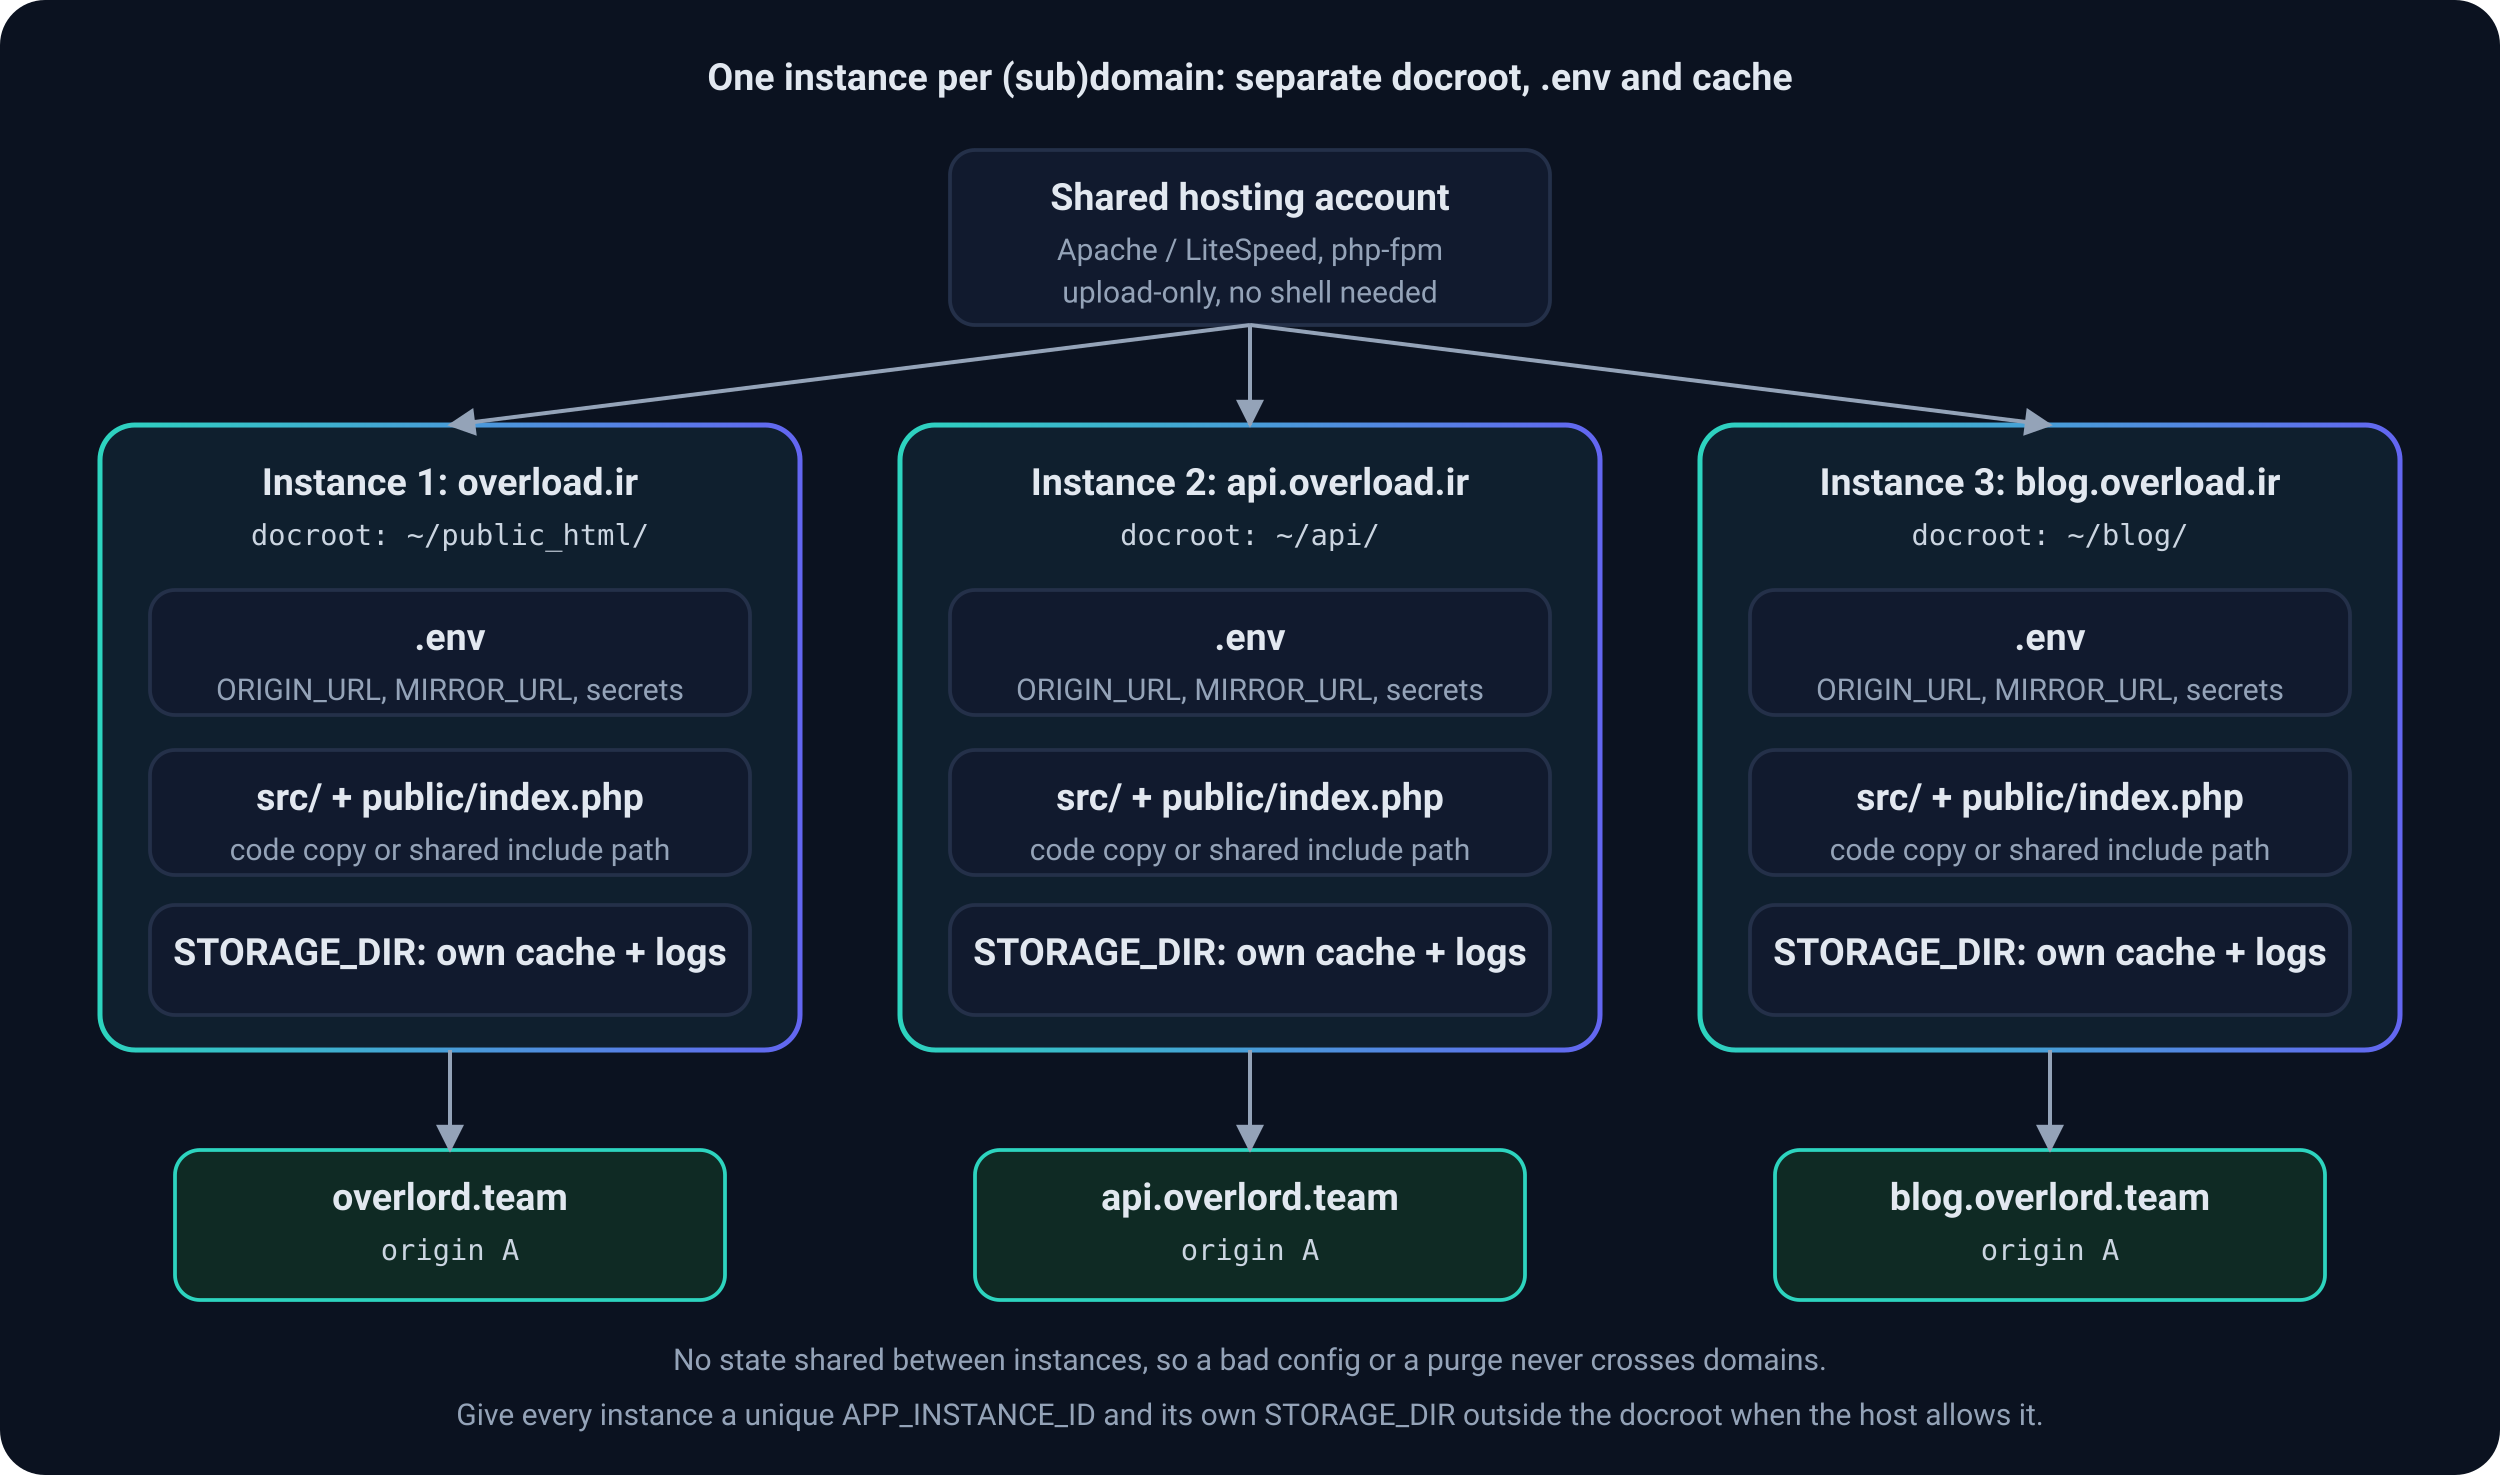
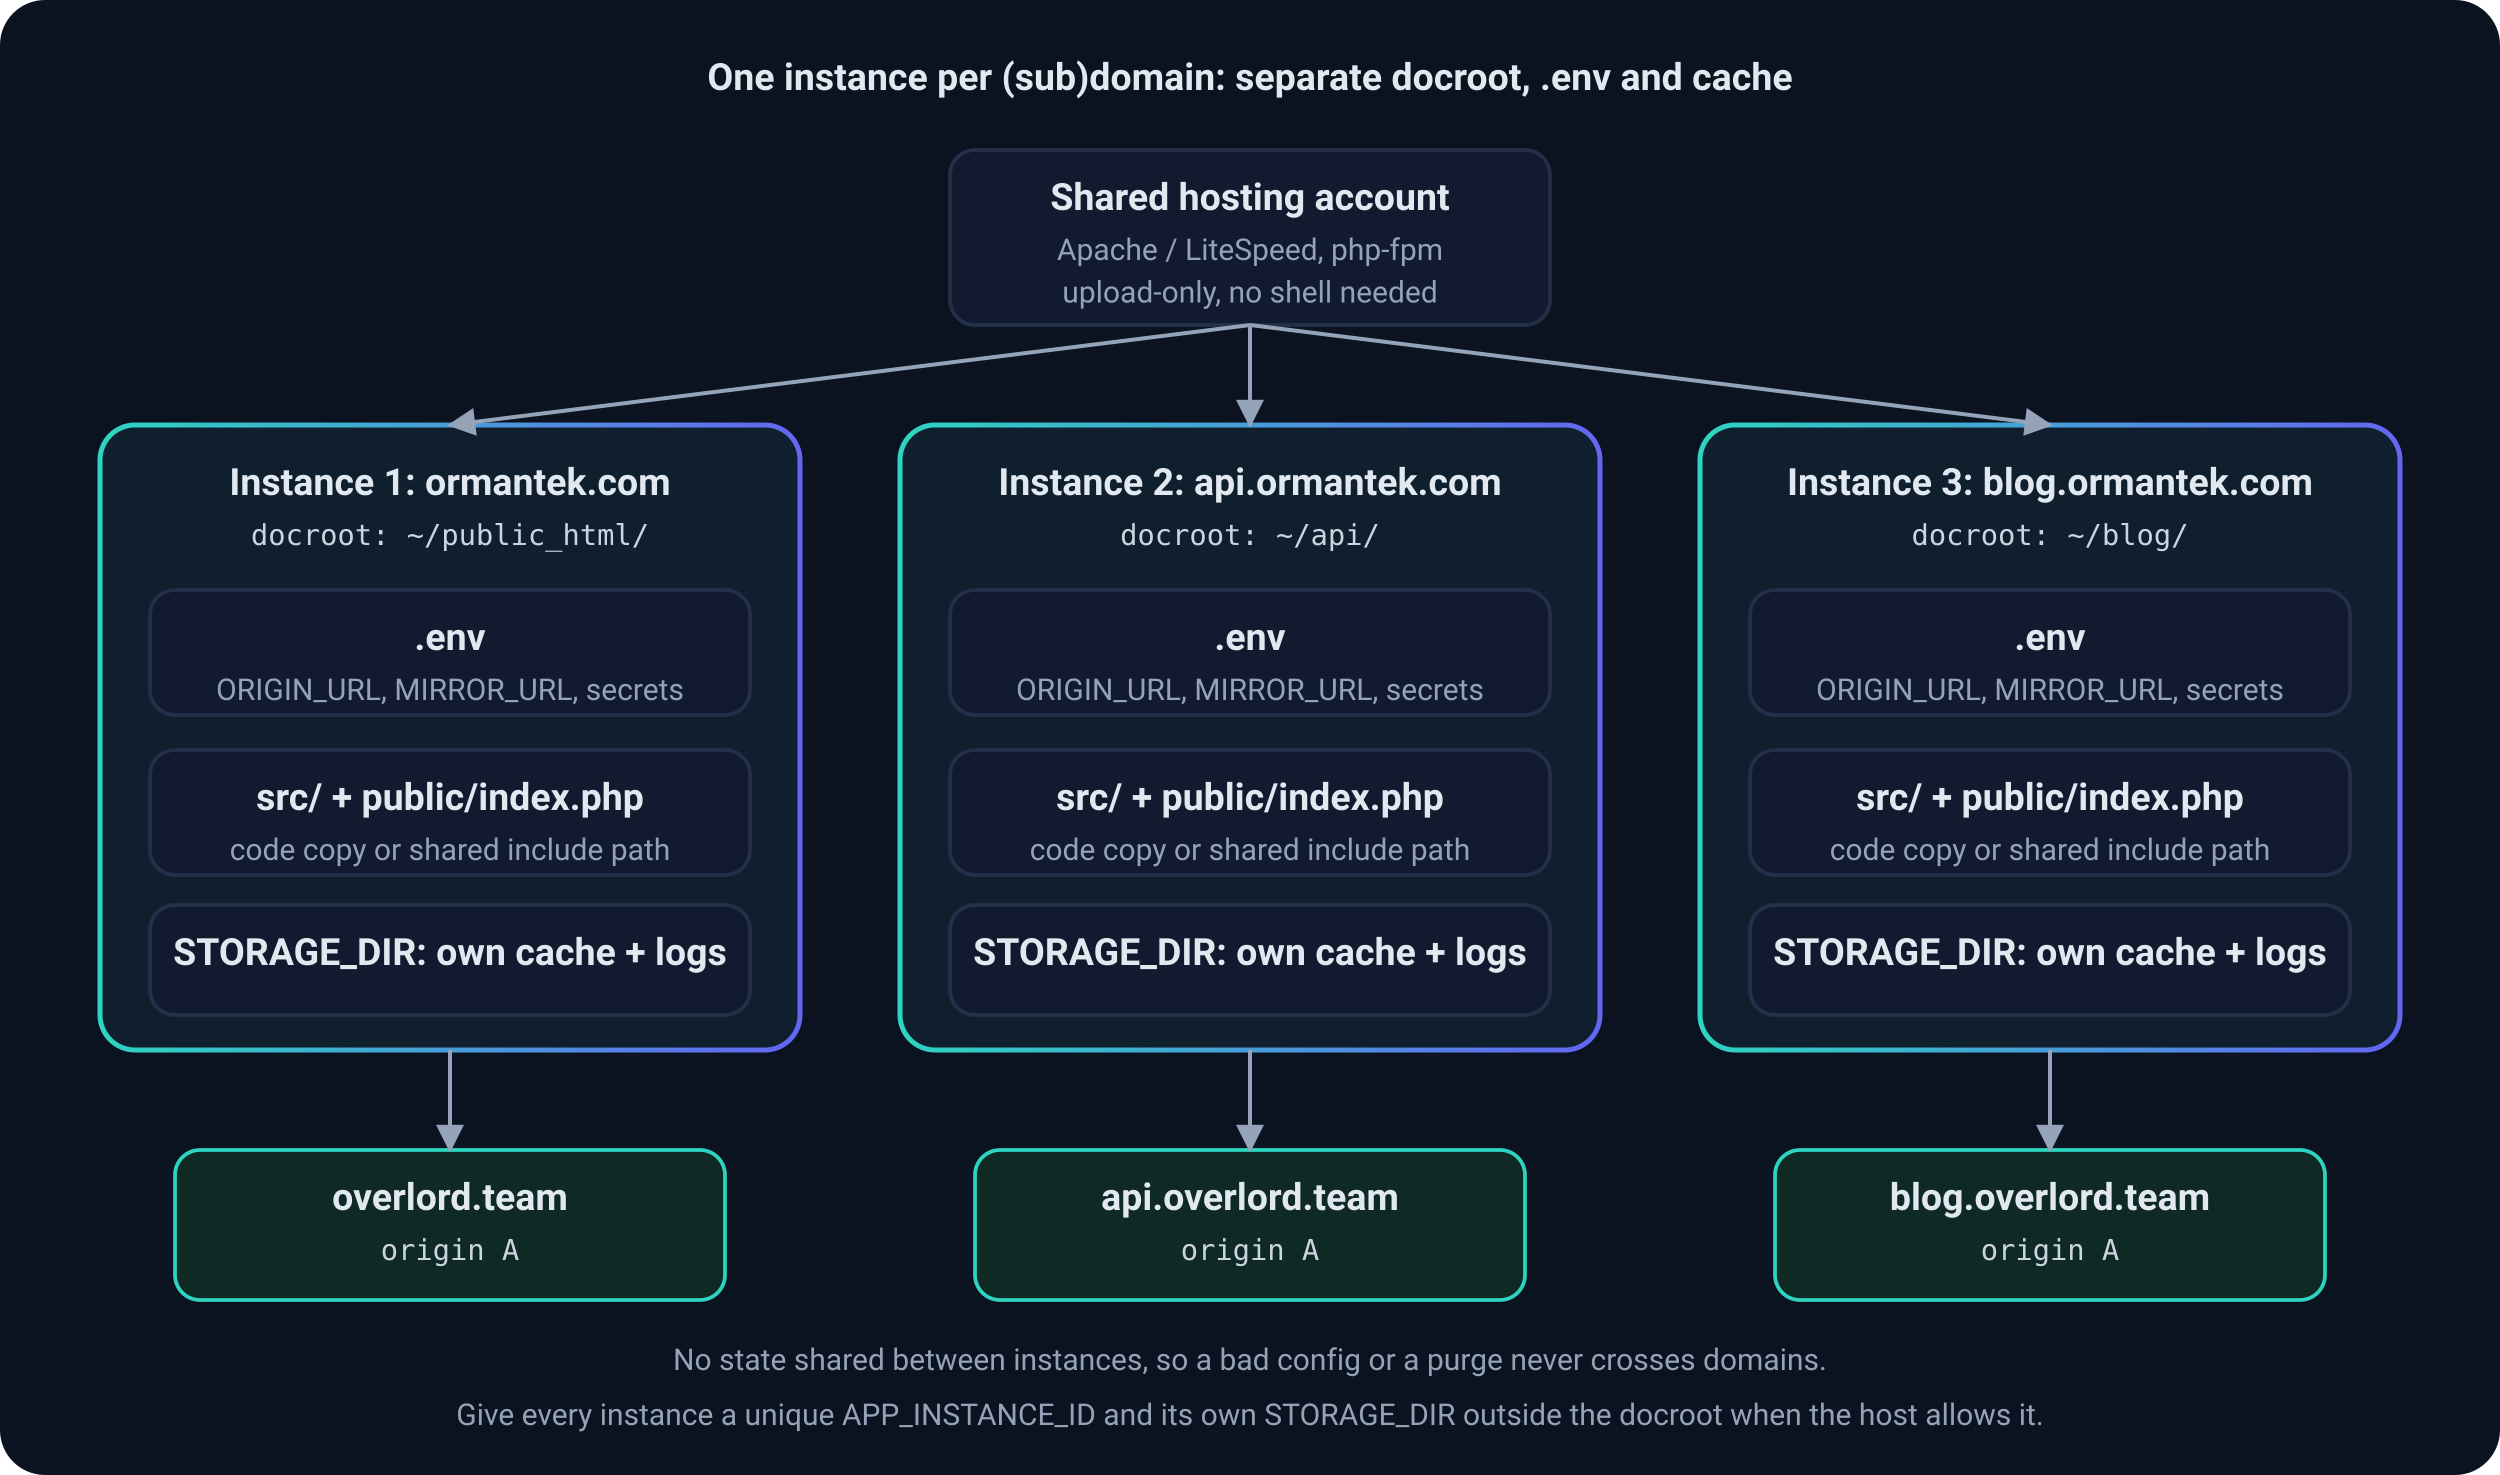
<svg xmlns="http://www.w3.org/2000/svg" viewBox="0 0 1000 590" role="img" aria-labelledby="t d">
  <defs>
    <marker id="a" viewBox="0 0 10 10" refX="9" refY="5" markerWidth="7" markerHeight="7" orient="auto-start-reverse">
      <path d="M0 0L10 5L0 10z" fill="#94a3b8" />
    </marker>
    <linearGradient id="g" x1="0" y1="0" x2="1" y2="0">
      <stop offset="0" stop-color="#2dd4bf" />
      <stop offset="1" stop-color="#6366f1" />
    </linearGradient>
    <style>
      text{font-family:system-ui,-apple-system,"Segoe UI",Roboto,Helvetica,Arial,sans-serif;fill:#e2e8f0}
      .h{font-size:15px;font-weight:700} .s{font-size:12px;fill:#94a3b8}
      .m{font-family:ui-monospace,SFMono-Regular,Menlo,Consolas,monospace;font-size:11.5px;fill:#cbd5e1}
      .box{fill:#111a2e;stroke:#243049;stroke-width:1.5} .hl{fill:#0f1f2e;stroke:url(#g);stroke-width:2}
      .ok{fill:#0f2a24;stroke:#2dd4bf;stroke-width:1.5} .warn{fill:#2a1f10;stroke:#f59e0b;stroke-width:1.5} .bad{fill:#2a1216;stroke:#f87171;stroke-width:1.5}
      .ln{stroke:#94a3b8;stroke-width:1.6;fill:none} .dash{stroke-dasharray:6 5}
    </style>
  </defs>
  <rect width="1000" height="590" rx="18" fill="#0b1220" />
  <text class="h" x="500" y="36" text-anchor="middle">One instance per (sub)domain: separate docroot, .env and cache</text>
  <rect class="box" x="380" y="60" width="240" height="70" rx="10" />
  <text class="h" x="500" y="84" text-anchor="middle">Shared hosting account</text>
  <text class="s" x="500" y="104" text-anchor="middle">Apache / LiteSpeed, php-fpm</text>
  <text class="s" x="500" y="121" text-anchor="middle">upload-only, no shell needed</text>
  <rect class="hl" x="40" y="170" width="280" height="250" rx="14" />
-   <text class="h" x="180" y="198" text-anchor="middle">Instance 1: overload.ir</text>
+   <text class="h" x="180" y="198" text-anchor="middle">Instance 1: ormantek.com</text>
  <text class="m" x="180" y="218" text-anchor="middle">docroot: ~/public_html/</text>
  <rect class="box" x="60" y="236" width="240" height="50" rx="10" />
  <text class="h" x="180" y="260" text-anchor="middle">.env</text>
  <text class="s" x="180" y="280" text-anchor="middle">ORIGIN_URL, MIRROR_URL, secrets</text>
  <rect class="box" x="60" y="300" width="240" height="50" rx="10" />
  <text class="h" x="180" y="324" text-anchor="middle">src/ + public/index.php</text>
  <text class="s" x="180" y="344" text-anchor="middle">code copy or shared include path</text>
  <rect class="box" x="60" y="362" width="240" height="44" rx="10" />
  <text class="h" x="180" y="386" text-anchor="middle">STORAGE_DIR: own cache + logs</text>
  <path class="ln" d="M500 130L180 170" marker-end="url(#a)" />
  <rect class="ok" x="70" y="460" width="220" height="60" rx="10" />
  <text class="h" x="180" y="484" text-anchor="middle">overlord.team</text>
  <text class="m" x="180" y="504" text-anchor="middle">origin A</text>
  <path class="ln" d="M180 420V460" marker-end="url(#a)" />
  <rect class="hl" x="360" y="170" width="280" height="250" rx="14" />
-   <text class="h" x="500" y="198" text-anchor="middle">Instance 2: api.overload.ir</text>
+   <text class="h" x="500" y="198" text-anchor="middle">Instance 2: api.ormantek.com</text>
  <text class="m" x="500" y="218" text-anchor="middle">docroot: ~/api/</text>
  <rect class="box" x="380" y="236" width="240" height="50" rx="10" />
  <text class="h" x="500" y="260" text-anchor="middle">.env</text>
  <text class="s" x="500" y="280" text-anchor="middle">ORIGIN_URL, MIRROR_URL, secrets</text>
  <rect class="box" x="380" y="300" width="240" height="50" rx="10" />
  <text class="h" x="500" y="324" text-anchor="middle">src/ + public/index.php</text>
  <text class="s" x="500" y="344" text-anchor="middle">code copy or shared include path</text>
  <rect class="box" x="380" y="362" width="240" height="44" rx="10" />
  <text class="h" x="500" y="386" text-anchor="middle">STORAGE_DIR: own cache + logs</text>
  <path class="ln" d="M500 130L500 170" marker-end="url(#a)" />
  <rect class="ok" x="390" y="460" width="220" height="60" rx="10" />
  <text class="h" x="500" y="484" text-anchor="middle">api.overlord.team</text>
  <text class="m" x="500" y="504" text-anchor="middle">origin A</text>
  <path class="ln" d="M500 420V460" marker-end="url(#a)" />
  <rect class="hl" x="680" y="170" width="280" height="250" rx="14" />
-   <text class="h" x="820" y="198" text-anchor="middle">Instance 3: blog.overload.ir</text>
+   <text class="h" x="820" y="198" text-anchor="middle">Instance 3: blog.ormantek.com</text>
  <text class="m" x="820" y="218" text-anchor="middle">docroot: ~/blog/</text>
  <rect class="box" x="700" y="236" width="240" height="50" rx="10" />
  <text class="h" x="820" y="260" text-anchor="middle">.env</text>
  <text class="s" x="820" y="280" text-anchor="middle">ORIGIN_URL, MIRROR_URL, secrets</text>
  <rect class="box" x="700" y="300" width="240" height="50" rx="10" />
  <text class="h" x="820" y="324" text-anchor="middle">src/ + public/index.php</text>
  <text class="s" x="820" y="344" text-anchor="middle">code copy or shared include path</text>
  <rect class="box" x="700" y="362" width="240" height="44" rx="10" />
  <text class="h" x="820" y="386" text-anchor="middle">STORAGE_DIR: own cache + logs</text>
  <path class="ln" d="M500 130L820 170" marker-end="url(#a)" />
  <rect class="ok" x="710" y="460" width="220" height="60" rx="10" />
  <text class="h" x="820" y="484" text-anchor="middle">blog.overlord.team</text>
  <text class="m" x="820" y="504" text-anchor="middle">origin A</text>
  <path class="ln" d="M820 420V460" marker-end="url(#a)" />
  <text class="s" x="500" y="548" text-anchor="middle">No state shared between instances, so a bad config or a purge never crosses domains.</text>
  <text class="s" x="500" y="570" text-anchor="middle">Give every instance a unique APP_INSTANCE_ID and its own STORAGE_DIR outside the docroot when the host allows it.</text>
</svg>
